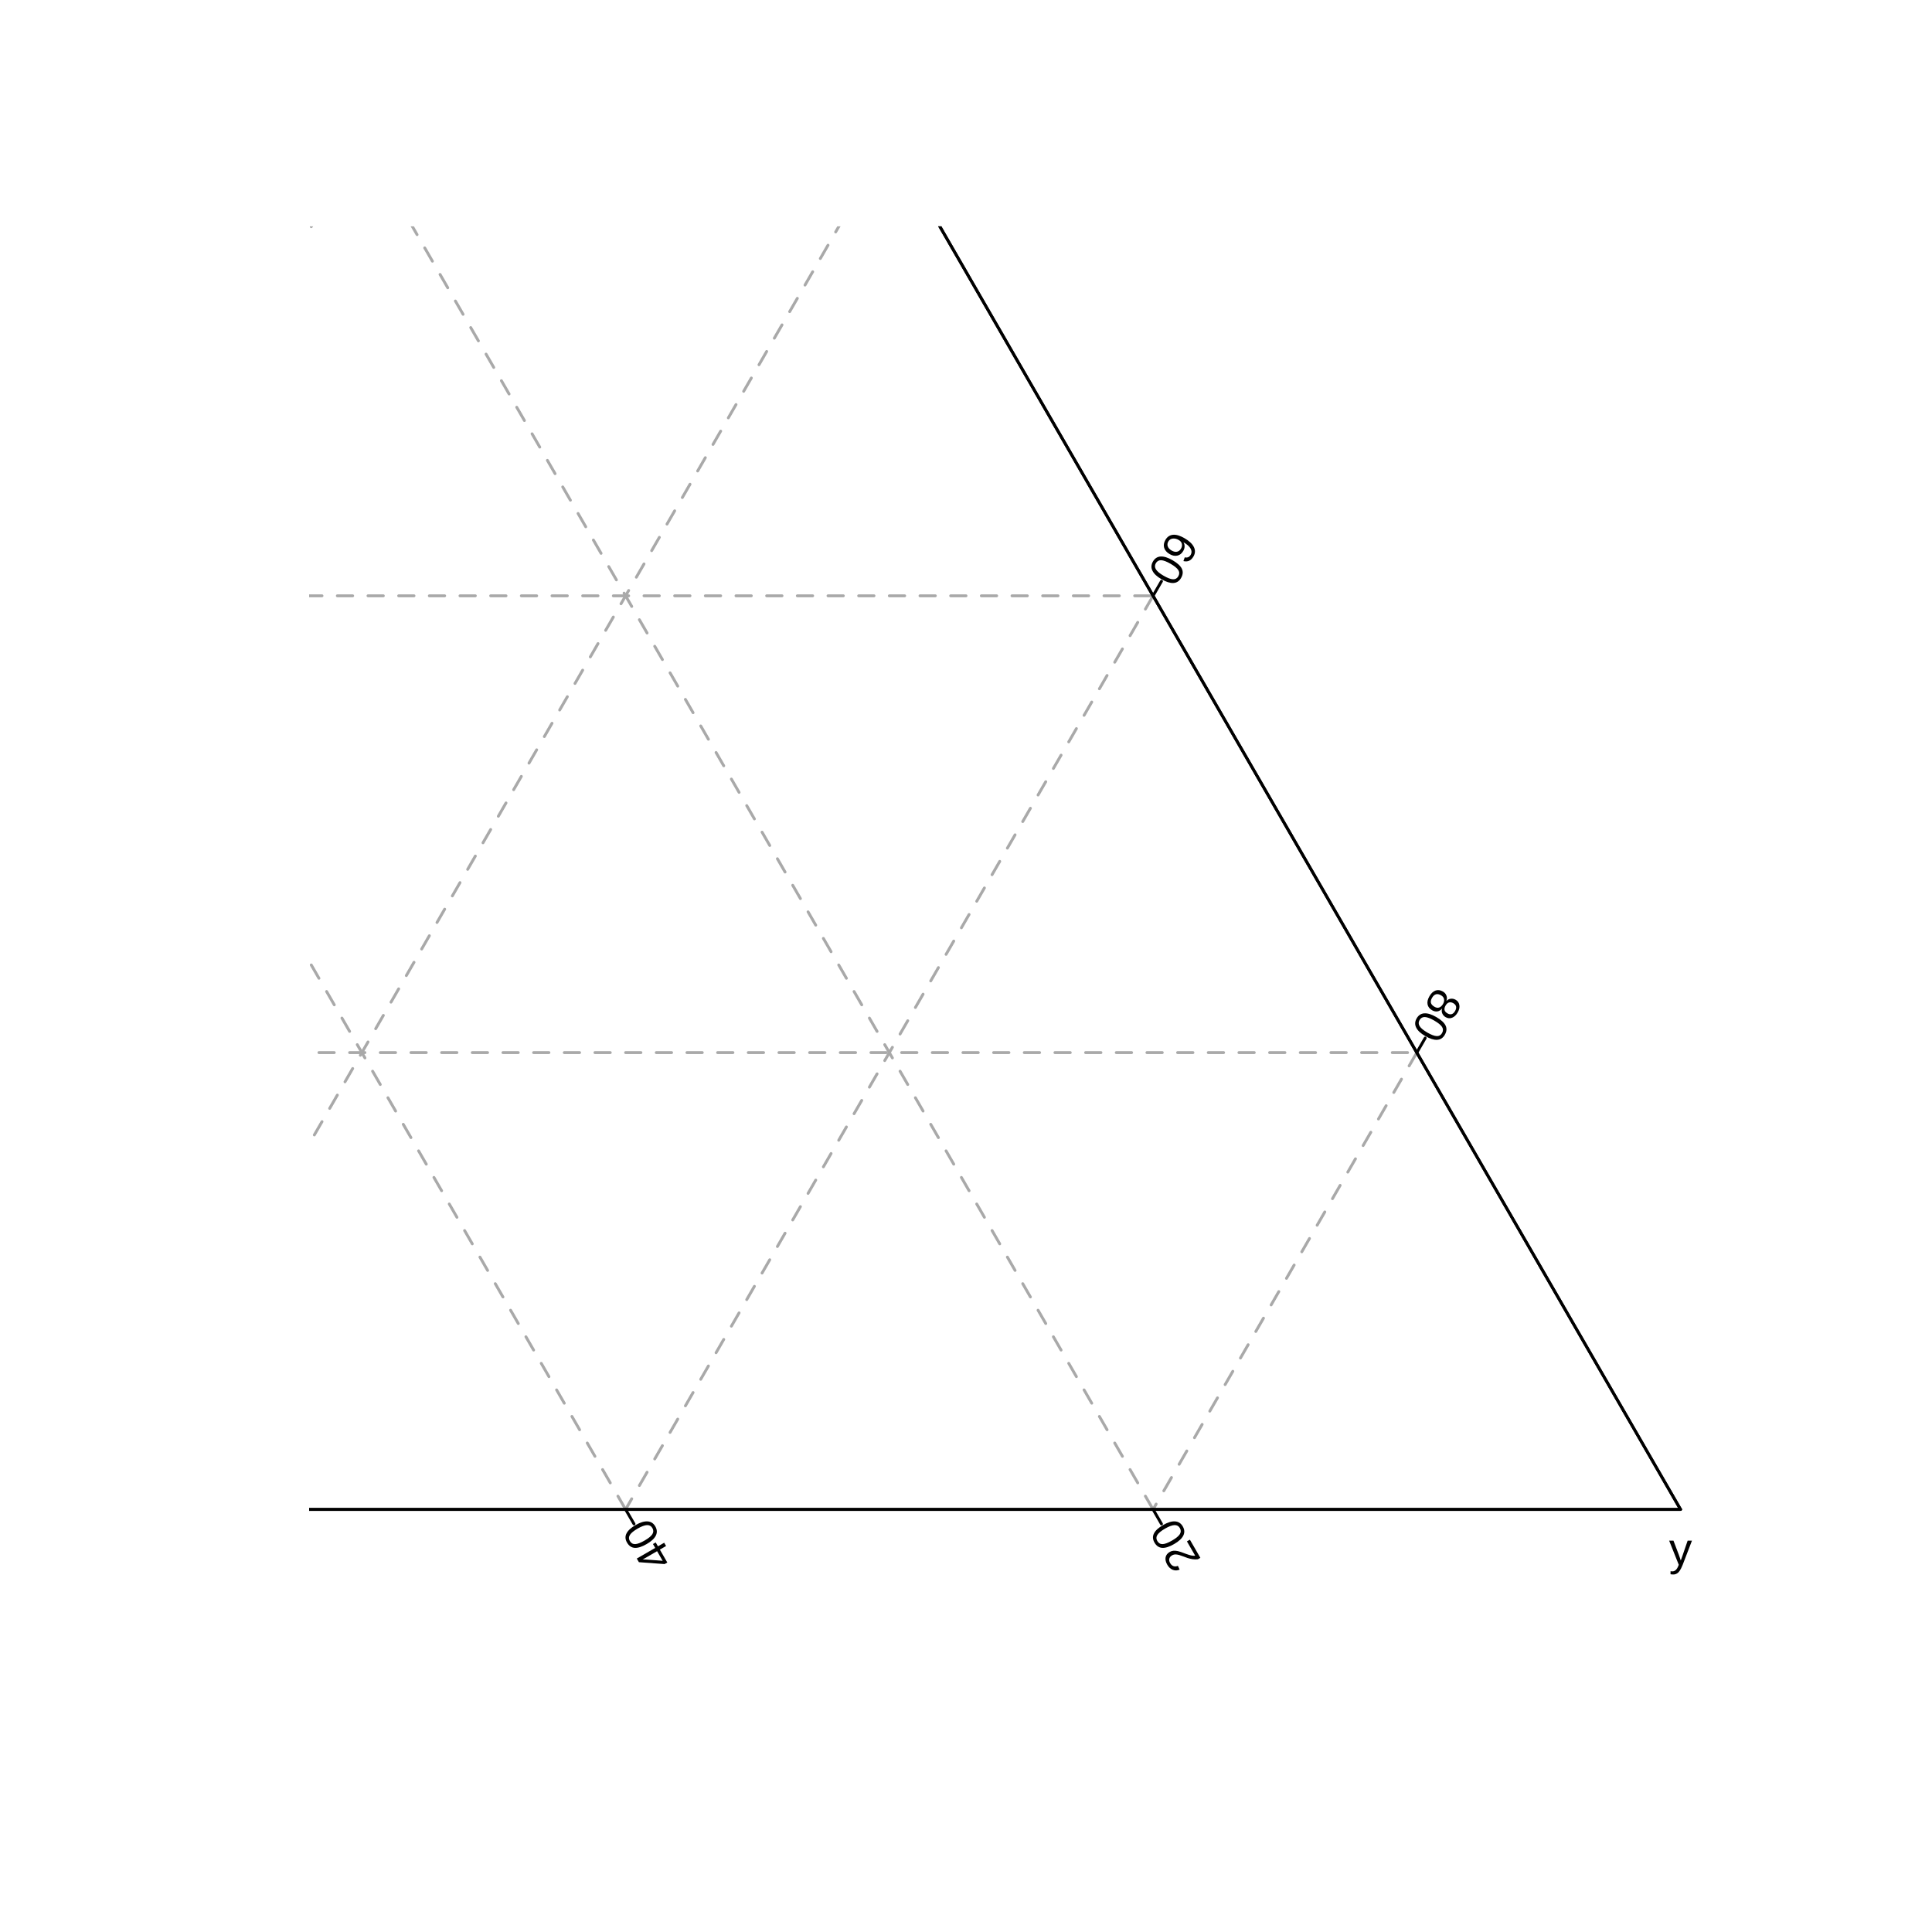
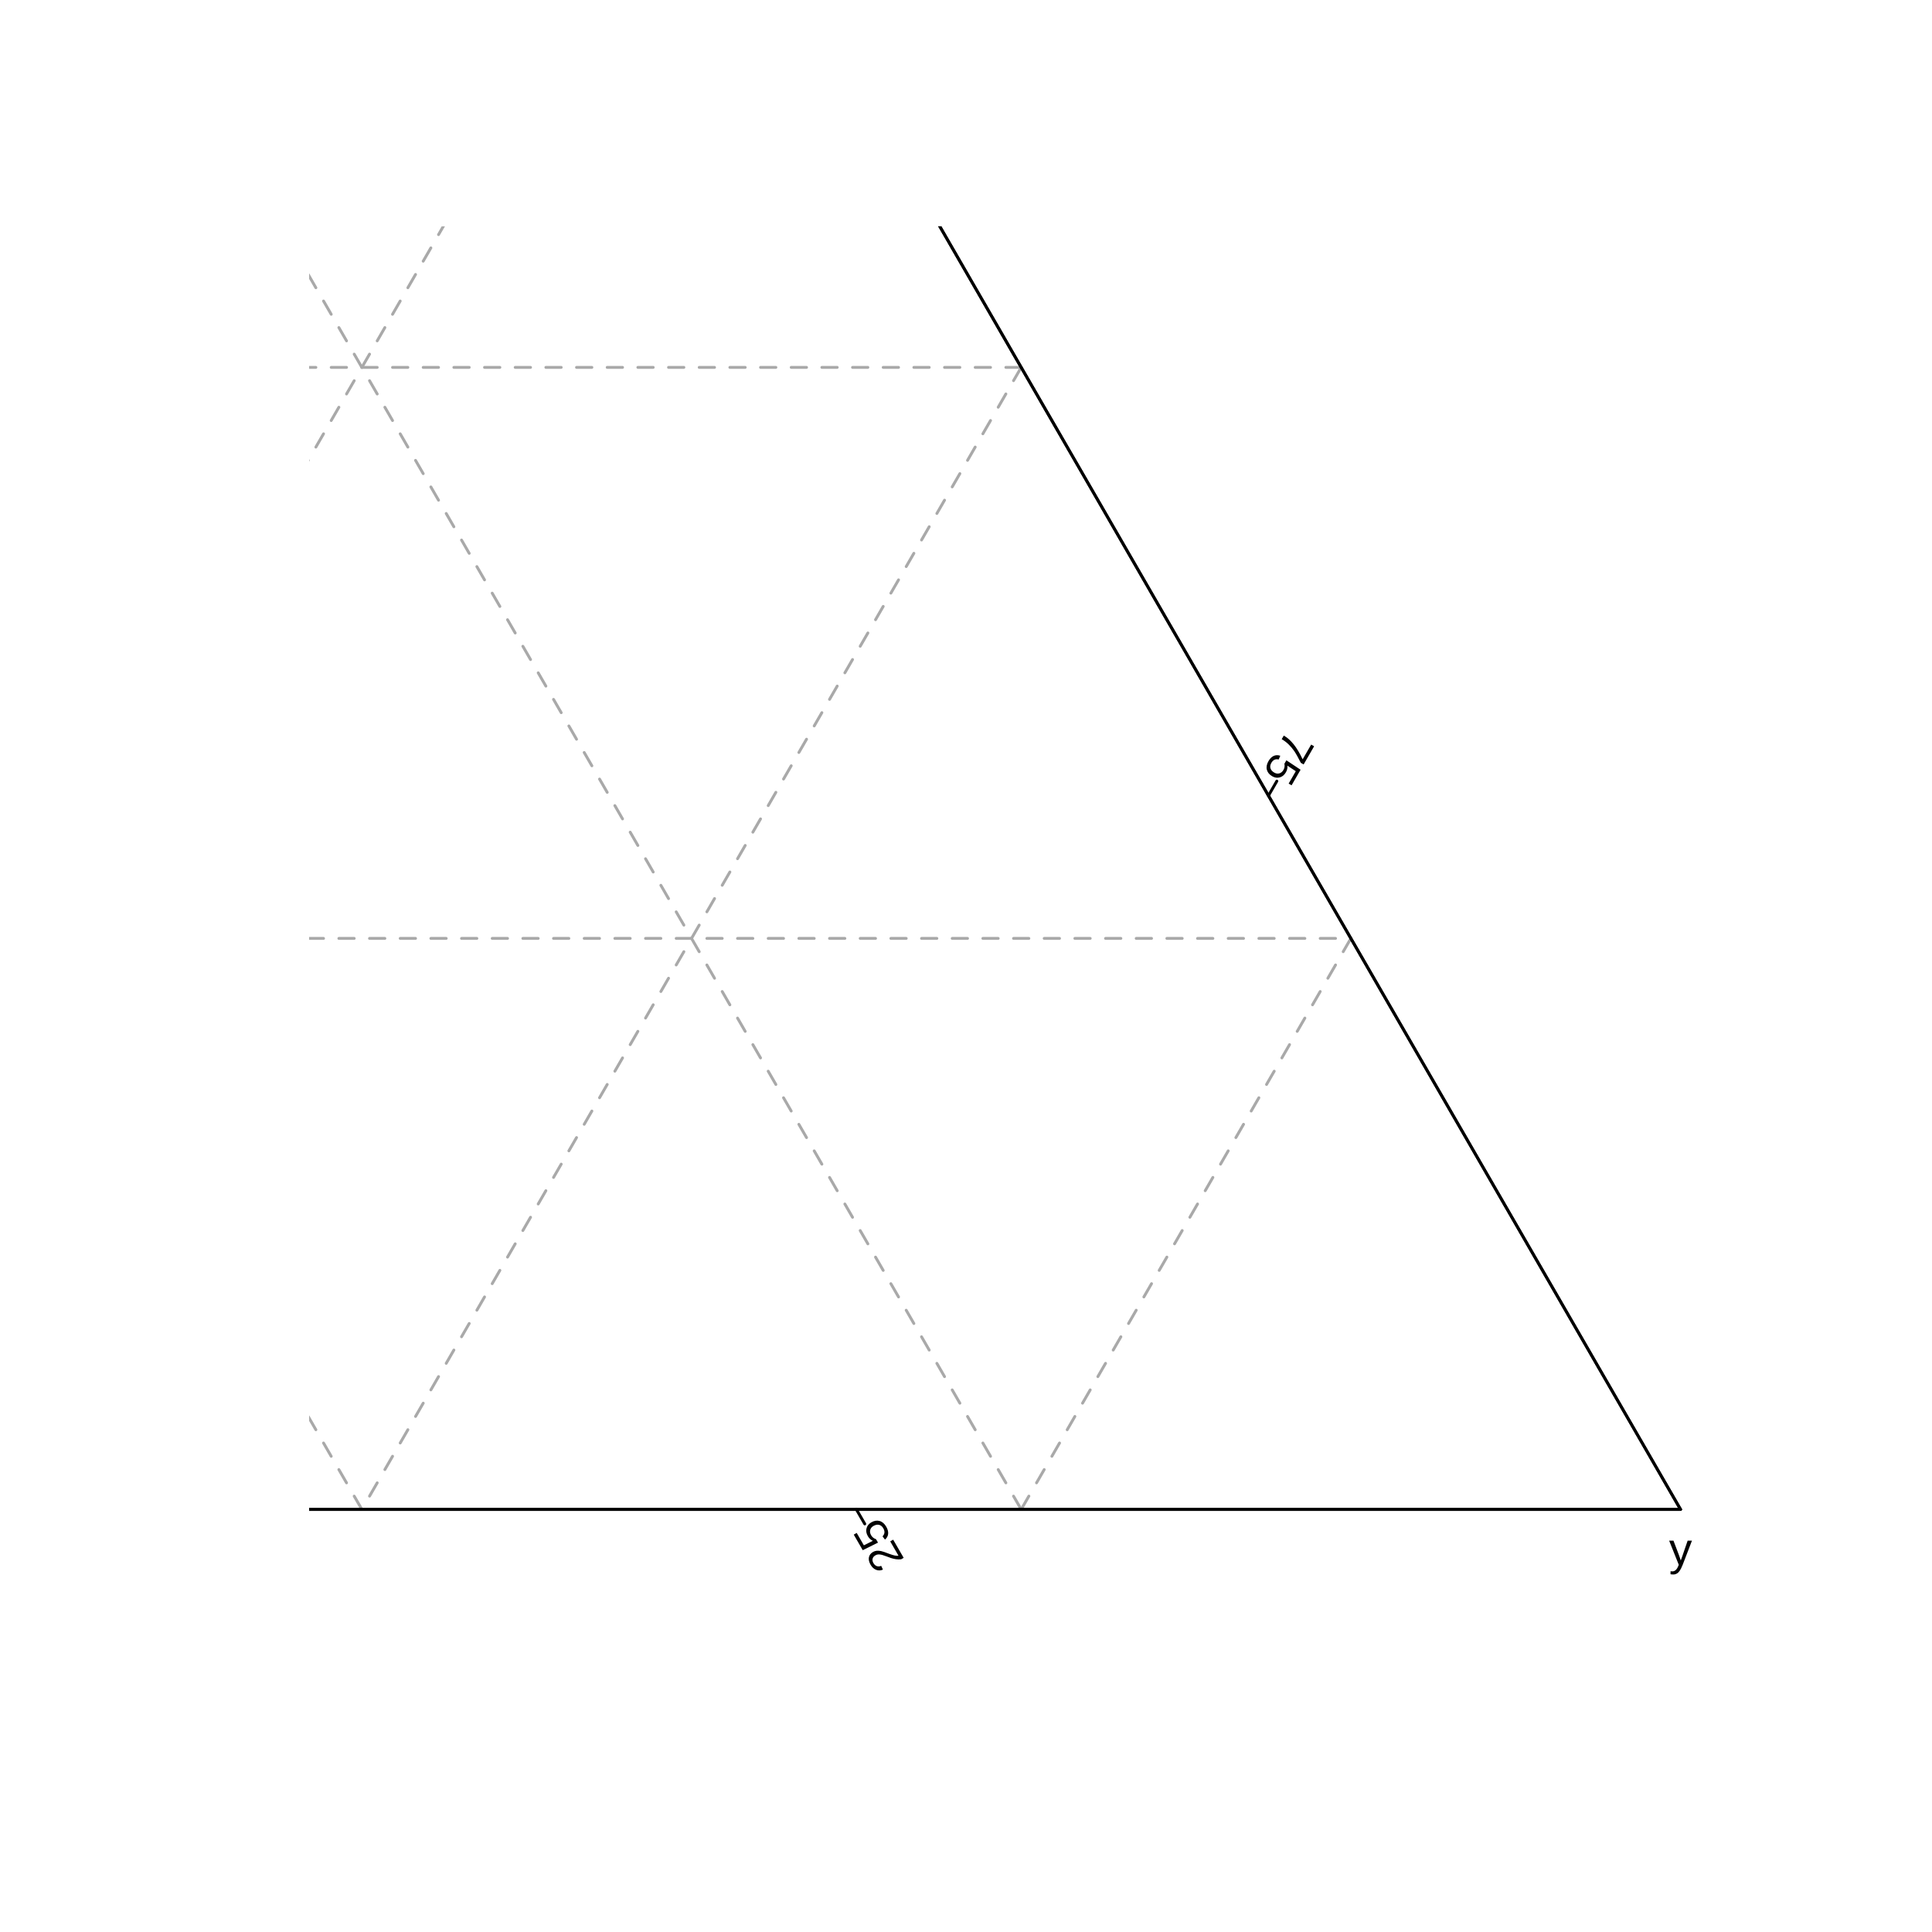
<svg xmlns="http://www.w3.org/2000/svg" class="svglite" width="504.00pt" height="504.00pt" viewBox="0 0 504.00 504.00">
  <defs>
    <style type="text/css">
    .svglite line, .svglite polyline, .svglite polygon, .svglite path, .svglite rect, .svglite circle {
      fill: none;
      stroke: #000000;
      stroke-linecap: round;
      stroke-linejoin: round;
      stroke-miterlimit: 10.00;
    }
    .svglite text {
      white-space: pre;
    }
  </style>
  </defs>
  <rect width="100%" height="100%" style="stroke: none; fill: #FFFFFF;" />
  <defs>
    <clipPath id="cpMC4wMHw1MDQuMDB8MC4wMHw1MDQuMDA=">
      <rect x="0.00" y="0.00" width="504.00" height="504.00" />
    </clipPath>
  </defs>
  <g clip-path="url(#cpMC4wMHw1MDQuMDB8MC4wMHw1MDQuMDA=)">
</g>
  <defs>
    <clipPath id="cpODAuNjR8NDUyLjE2fDU5LjA0fDQzMC41Ng==">
      <rect x="80.64" y="59.04" width="371.52" height="371.52" />
    </clipPath>
  </defs>
  <g clip-path="url(#cpODAuNjR8NDUyLjE2fDU5LjA0fDQzMC41Ng==)">
-     <line x1="300.80" y1="393.76" x2="25.60" y2="-82.90" style="stroke-width: 0.75; stroke: #A9A9A9; stroke-dasharray: 4.00,4.00;" />
-     <line x1="163.20" y1="-82.90" x2="-112.00" y2="393.76" style="stroke-width: 0.75; stroke: #A9A9A9; stroke-dasharray: 4.00,4.00;" />
-     <line x1="-180.80" y1="274.59" x2="369.60" y2="274.59" style="stroke-width: 0.75; stroke: #A9A9A9; stroke-dasharray: 4.00,4.00;" />
-     <line x1="163.20" y1="393.76" x2="-43.20" y2="36.26" style="stroke-width: 0.75; stroke: #A9A9A9; stroke-dasharray: 4.00,4.00;" />
-     <line x1="232.00" y1="36.26" x2="25.60" y2="393.76" style="stroke-width: 0.75; stroke: #A9A9A9; stroke-dasharray: 4.00,4.00;" />
-     <line x1="-112.00" y1="155.43" x2="300.80" y2="155.43" style="stroke-width: 0.75; stroke: #A9A9A9; stroke-dasharray: 4.00,4.00;" />
-     <line x1="25.60" y1="393.76" x2="-112.00" y2="155.43" style="stroke-width: 0.75; stroke: #A9A9A9; stroke-dasharray: 4.00,4.00;" />
-     <line x1="300.80" y1="155.43" x2="163.20" y2="393.76" style="stroke-width: 0.75; stroke: #A9A9A9; stroke-dasharray: 4.00,4.00;" />
-     <line x1="-43.20" y1="36.26" x2="232.00" y2="36.26" style="stroke-width: 0.75; stroke: #A9A9A9; stroke-dasharray: 4.00,4.00;" />
-     <line x1="-112.00" y1="393.76" x2="-180.80" y2="274.59" style="stroke-width: 0.75; stroke: #A9A9A9; stroke-dasharray: 4.00,4.00;" />
-     <line x1="369.60" y1="274.59" x2="300.80" y2="393.76" style="stroke-width: 0.75; stroke: #A9A9A9; stroke-dasharray: 4.00,4.00;" />
-     <line x1="25.60" y1="-82.90" x2="163.20" y2="-82.90" style="stroke-width: 0.75; stroke: #A9A9A9; stroke-dasharray: 4.00,4.00;" />
-     <text transform="translate(306.77,395.36) rotate(-120)" text-anchor="end" style="font-size: 12.00px; font-family: &quot;Arial&quot;;" textLength="15.28px" lengthAdjust="spacingAndGlyphs">20</text>
-     <text transform="translate(169.17,395.36) rotate(-120)" text-anchor="end" style="font-size: 12.00px; font-family: &quot;Arial&quot;;" textLength="15.28px" lengthAdjust="spacingAndGlyphs">40</text>
-     <text transform="translate(31.57,395.36) rotate(-120)" text-anchor="end" style="font-size: 12.00px; font-family: &quot;Arial&quot;;" textLength="15.28px" lengthAdjust="spacingAndGlyphs">60</text>
-     <text transform="translate(-106.03,395.36) rotate(-120)" text-anchor="end" style="font-size: 12.00px; font-family: &quot;Arial&quot;;" textLength="15.28px" lengthAdjust="spacingAndGlyphs">80</text>
-     <line x1="-249.60" y1="393.76" x2="438.40" y2="393.76" style="stroke-width: 0.75;" />
-     <line x1="300.80" y1="393.76" x2="302.99" y2="397.54" style="stroke-width: 0.75;" />
-     <line x1="163.20" y1="393.76" x2="165.39" y2="397.54" style="stroke-width: 0.75;" />
-     <line x1="25.60" y1="393.76" x2="27.79" y2="397.54" style="stroke-width: 0.75;" />
-     <line x1="-112.00" y1="393.76" x2="-109.81" y2="397.54" style="stroke-width: 0.75;" />
-     <text transform="translate(161.60,-88.88) rotate(-240)" text-anchor="end" style="font-size: 12.00px; font-family: &quot;Arial&quot;;" textLength="15.28px" lengthAdjust="spacingAndGlyphs">20</text>
-     <text transform="translate(230.40,30.29) rotate(-240)" text-anchor="end" style="font-size: 12.00px; font-family: &quot;Arial&quot;;" textLength="15.28px" lengthAdjust="spacingAndGlyphs">40</text>
-     <text transform="translate(299.20,149.45) rotate(-240)" text-anchor="end" style="font-size: 12.00px; font-family: &quot;Arial&quot;;" textLength="15.28px" lengthAdjust="spacingAndGlyphs">60</text>
-     <text transform="translate(368.00,268.62) rotate(-240)" text-anchor="end" style="font-size: 12.00px; font-family: &quot;Arial&quot;;" textLength="15.28px" lengthAdjust="spacingAndGlyphs">80</text>
-     <line x1="438.40" y1="393.76" x2="94.40" y2="-202.07" style="stroke-width: 0.75;" />
-     <line x1="163.20" y1="-82.90" x2="165.39" y2="-86.69" style="stroke-width: 0.75;" />
-     <line x1="232.00" y1="36.26" x2="234.19" y2="32.47" style="stroke-width: 0.75;" />
-     <line x1="300.80" y1="155.43" x2="302.99" y2="151.64" style="stroke-width: 0.75;" />
-     <line x1="369.60" y1="274.59" x2="371.79" y2="270.80" style="stroke-width: 0.75;" />
-     <text x="-185.17" y="278.97" text-anchor="end" style="font-size: 12.00px; font-family: &quot;Arial&quot;;" textLength="15.28px" lengthAdjust="spacingAndGlyphs">20</text>
-     <text x="-116.37" y="159.80" text-anchor="end" style="font-size: 12.00px; font-family: &quot;Arial&quot;;" textLength="15.28px" lengthAdjust="spacingAndGlyphs">40</text>
-     <text x="-47.57" y="40.64" text-anchor="end" style="font-size: 12.00px; font-family: &quot;Arial&quot;;" textLength="15.28px" lengthAdjust="spacingAndGlyphs">60</text>
-     <text x="21.23" y="-78.53" text-anchor="end" style="font-size: 12.00px; font-family: &quot;Arial&quot;;" textLength="15.28px" lengthAdjust="spacingAndGlyphs">80</text>
-     <line x1="94.40" y1="-202.07" x2="-249.60" y2="393.76" style="stroke-width: 0.75;" />
-     <line x1="-180.80" y1="274.59" x2="-185.17" y2="274.59" style="stroke-width: 0.75;" />
-     <line x1="-112.00" y1="155.43" x2="-116.37" y2="155.43" style="stroke-width: 0.75;" />
-     <line x1="-43.20" y1="36.26" x2="-47.57" y2="36.26" style="stroke-width: 0.75;" />
-     <line x1="25.60" y1="-82.90" x2="21.23" y2="-82.90" style="stroke-width: 0.75;" />
-     <polygon points="-249.60,393.76 94.40,-202.07 438.40,393.76 " style="stroke-width: 0.75;" />
-     <text x="-249.60" y="408.25" text-anchor="middle" style="font-size: 12.00px; font-family: &quot;Arial&quot;;" textLength="7.11px" lengthAdjust="spacingAndGlyphs">x</text>
+     <line x1="266.40" y1="393.76" x2="-77.60" y2="-202.07" style="stroke-width: 0.75; stroke: #A9A9A9; stroke-dasharray: 4.00,4.00;" />
+     <line x1="94.40" y1="-202.07" x2="-249.60" y2="393.76" style="stroke-width: 0.75; stroke: #A9A9A9; stroke-dasharray: 4.00,4.00;" />
+     <line x1="-335.60" y1="244.80" x2="352.40" y2="244.80" style="stroke-width: 0.75; stroke: #A9A9A9; stroke-dasharray: 4.00,4.00;" />
+     <line x1="94.40" y1="393.76" x2="-163.60" y2="-53.11" style="stroke-width: 0.75; stroke: #A9A9A9; stroke-dasharray: 4.00,4.00;" />
+     <line x1="180.40" y1="-53.11" x2="-77.60" y2="393.76" style="stroke-width: 0.75; stroke: #A9A9A9; stroke-dasharray: 4.00,4.00;" />
+     <line x1="-249.60" y1="95.84" x2="266.40" y2="95.84" style="stroke-width: 0.75; stroke: #A9A9A9; stroke-dasharray: 4.00,4.00;" />
+     <line x1="-77.60" y1="393.76" x2="-249.60" y2="95.84" style="stroke-width: 0.75; stroke: #A9A9A9; stroke-dasharray: 4.00,4.00;" />
+     <line x1="266.40" y1="95.84" x2="94.40" y2="393.76" style="stroke-width: 0.75; stroke: #A9A9A9; stroke-dasharray: 4.00,4.00;" />
+     <line x1="-163.60" y1="-53.11" x2="180.40" y2="-53.11" style="stroke-width: 0.75; stroke: #A9A9A9; stroke-dasharray: 4.00,4.00;" />
+     <line x1="-249.60" y1="393.76" x2="-335.60" y2="244.80" style="stroke-width: 0.75; stroke: #A9A9A9; stroke-dasharray: 4.00,4.00;" />
+     <line x1="352.40" y1="244.80" x2="266.40" y2="393.76" style="stroke-width: 0.75; stroke: #A9A9A9; stroke-dasharray: 4.00,4.00;" />
+     <line x1="-77.60" y1="-202.07" x2="94.40" y2="-202.07" style="stroke-width: 0.75; stroke: #A9A9A9; stroke-dasharray: 4.00,4.00;" />
+     <text transform="translate(229.37,395.36) rotate(-120)" text-anchor="end" style="font-size: 12.00px; font-family: &quot;Arial&quot;;" textLength="15.28px" lengthAdjust="spacingAndGlyphs">25</text>
+     <text transform="translate(14.37,395.36) rotate(-120)" text-anchor="end" style="font-size: 12.00px; font-family: &quot;Arial&quot;;" textLength="15.28px" lengthAdjust="spacingAndGlyphs">50</text>
+     <text transform="translate(-200.63,395.36) rotate(-120)" text-anchor="end" style="font-size: 12.00px; font-family: &quot;Arial&quot;;" textLength="15.28px" lengthAdjust="spacingAndGlyphs">75</text>
+     <line x1="-421.60" y1="393.76" x2="438.40" y2="393.76" style="stroke-width: 0.75;" />
+     <line x1="223.40" y1="393.76" x2="225.59" y2="397.54" style="stroke-width: 0.75;" />
+     <line x1="8.40" y1="393.76" x2="10.59" y2="397.54" style="stroke-width: 0.75;" />
+     <line x1="-206.60" y1="393.76" x2="-204.41" y2="397.54" style="stroke-width: 0.75;" />
+     <text transform="translate(114.30,-170.81) rotate(-240)" text-anchor="end" style="font-size: 12.00px; font-family: &quot;Arial&quot;;" textLength="15.28px" lengthAdjust="spacingAndGlyphs">25</text>
+     <text transform="translate(221.80,15.39) rotate(-240)" text-anchor="end" style="font-size: 12.00px; font-family: &quot;Arial&quot;;" textLength="15.28px" lengthAdjust="spacingAndGlyphs">50</text>
+     <text transform="translate(329.30,201.59) rotate(-240)" text-anchor="end" style="font-size: 12.00px; font-family: &quot;Arial&quot;;" textLength="15.28px" lengthAdjust="spacingAndGlyphs">75</text>
+     <line x1="438.40" y1="393.76" x2="8.40" y2="-351.03" style="stroke-width: 0.75;" />
+     <line x1="115.90" y1="-164.83" x2="118.09" y2="-168.62" style="stroke-width: 0.75;" />
+     <line x1="223.40" y1="21.37" x2="225.59" y2="17.58" style="stroke-width: 0.75;" />
+     <line x1="330.90" y1="207.56" x2="333.09" y2="203.77" style="stroke-width: 0.75;" />
+     <text x="-318.47" y="211.93" text-anchor="end" style="font-size: 12.00px; font-family: &quot;Arial&quot;;" textLength="15.28px" lengthAdjust="spacingAndGlyphs">25</text>
+     <text x="-210.97" y="25.74" text-anchor="end" style="font-size: 12.00px; font-family: &quot;Arial&quot;;" textLength="15.28px" lengthAdjust="spacingAndGlyphs">50</text>
+     <text x="-103.47" y="-160.46" text-anchor="end" style="font-size: 12.00px; font-family: &quot;Arial&quot;;" textLength="15.28px" lengthAdjust="spacingAndGlyphs">75</text>
+     <line x1="8.40" y1="-351.03" x2="-421.60" y2="393.76" style="stroke-width: 0.75;" />
+     <line x1="-314.10" y1="207.56" x2="-318.47" y2="207.56" style="stroke-width: 0.75;" />
+     <line x1="-206.60" y1="21.37" x2="-210.97" y2="21.37" style="stroke-width: 0.75;" />
+     <line x1="-99.10" y1="-164.83" x2="-103.47" y2="-164.83" style="stroke-width: 0.75;" />
+     <polygon points="-421.60,393.76 8.40,-351.03 438.40,393.76 " style="stroke-width: 0.75;" />
+     <text x="-421.60" y="408.25" text-anchor="middle" style="font-size: 12.00px; font-family: &quot;Arial&quot;;" textLength="7.11px" lengthAdjust="spacingAndGlyphs">x</text>
    <text x="438.40" y="408.25" text-anchor="middle" style="font-size: 12.00px; font-family: &quot;Arial&quot;;" textLength="7.11px" lengthAdjust="spacingAndGlyphs">y</text>
-     <text x="94.40" y="-209.27" text-anchor="middle" style="font-size: 12.00px; font-family: &quot;Arial&quot;;" textLength="6.30px" lengthAdjust="spacingAndGlyphs">z</text>
+     <text x="8.40" y="-358.23" text-anchor="middle" style="font-size: 12.00px; font-family: &quot;Arial&quot;;" textLength="6.30px" lengthAdjust="spacingAndGlyphs">z</text>
  </g>
</svg>
